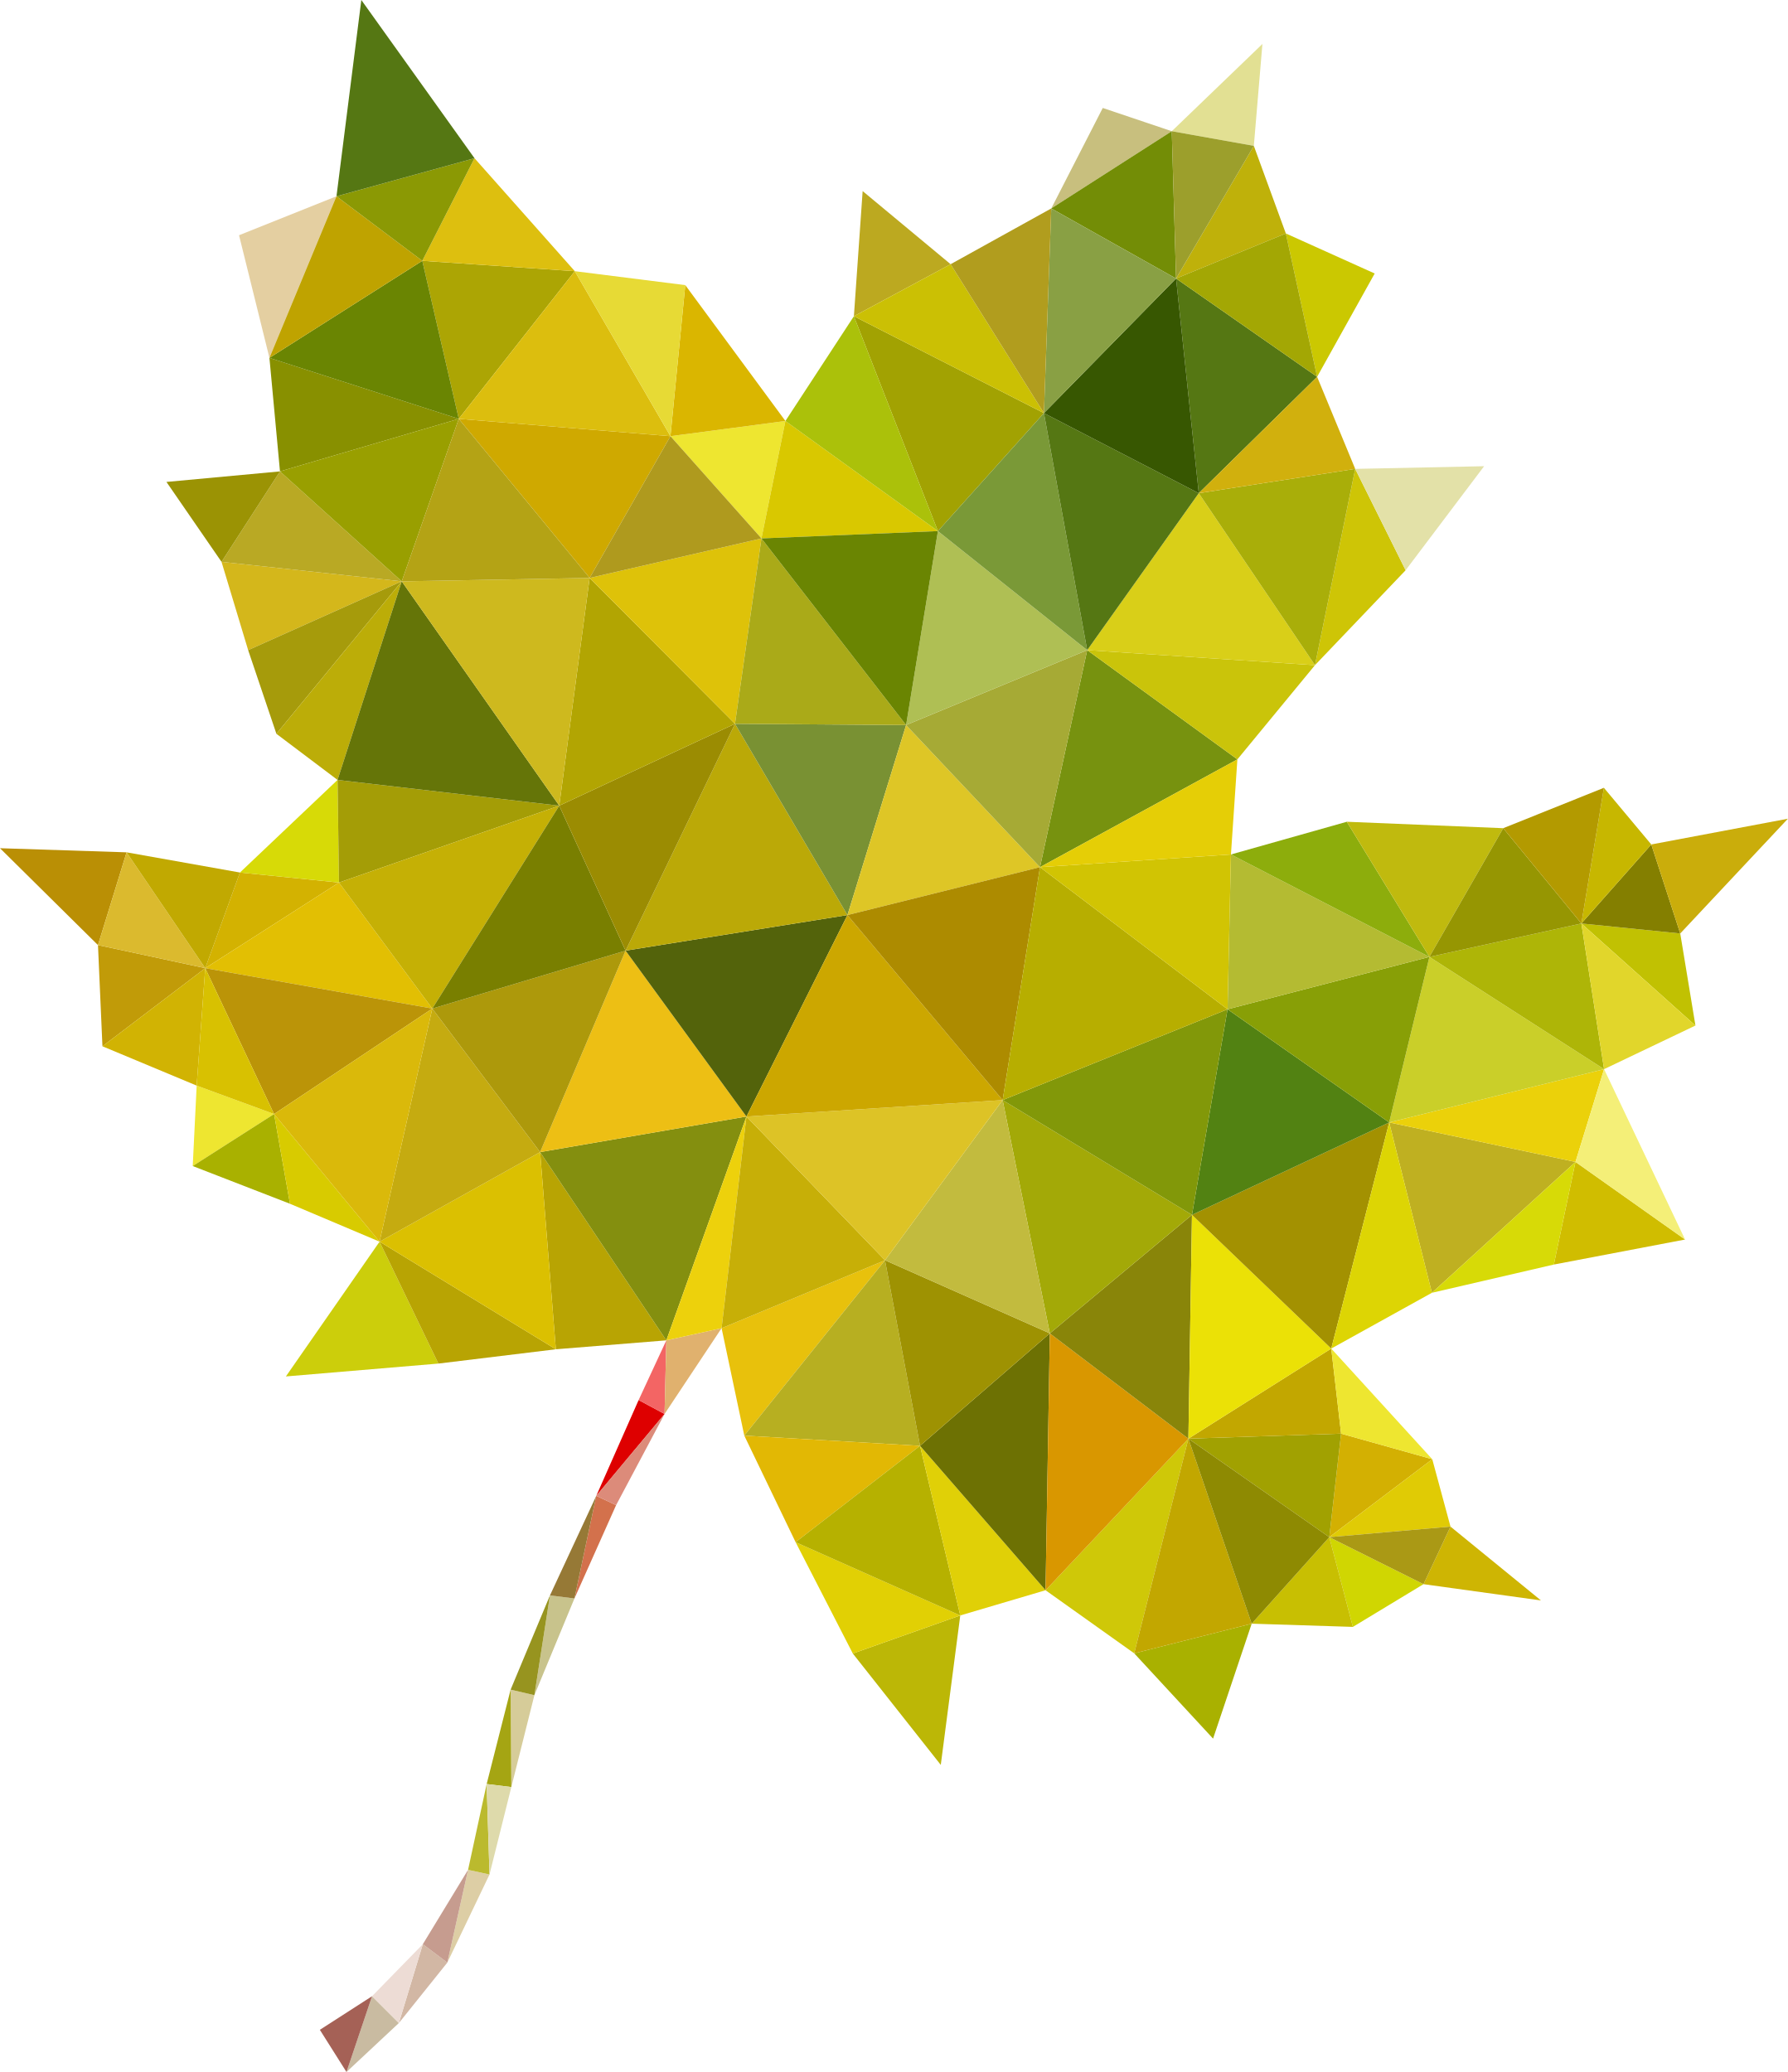
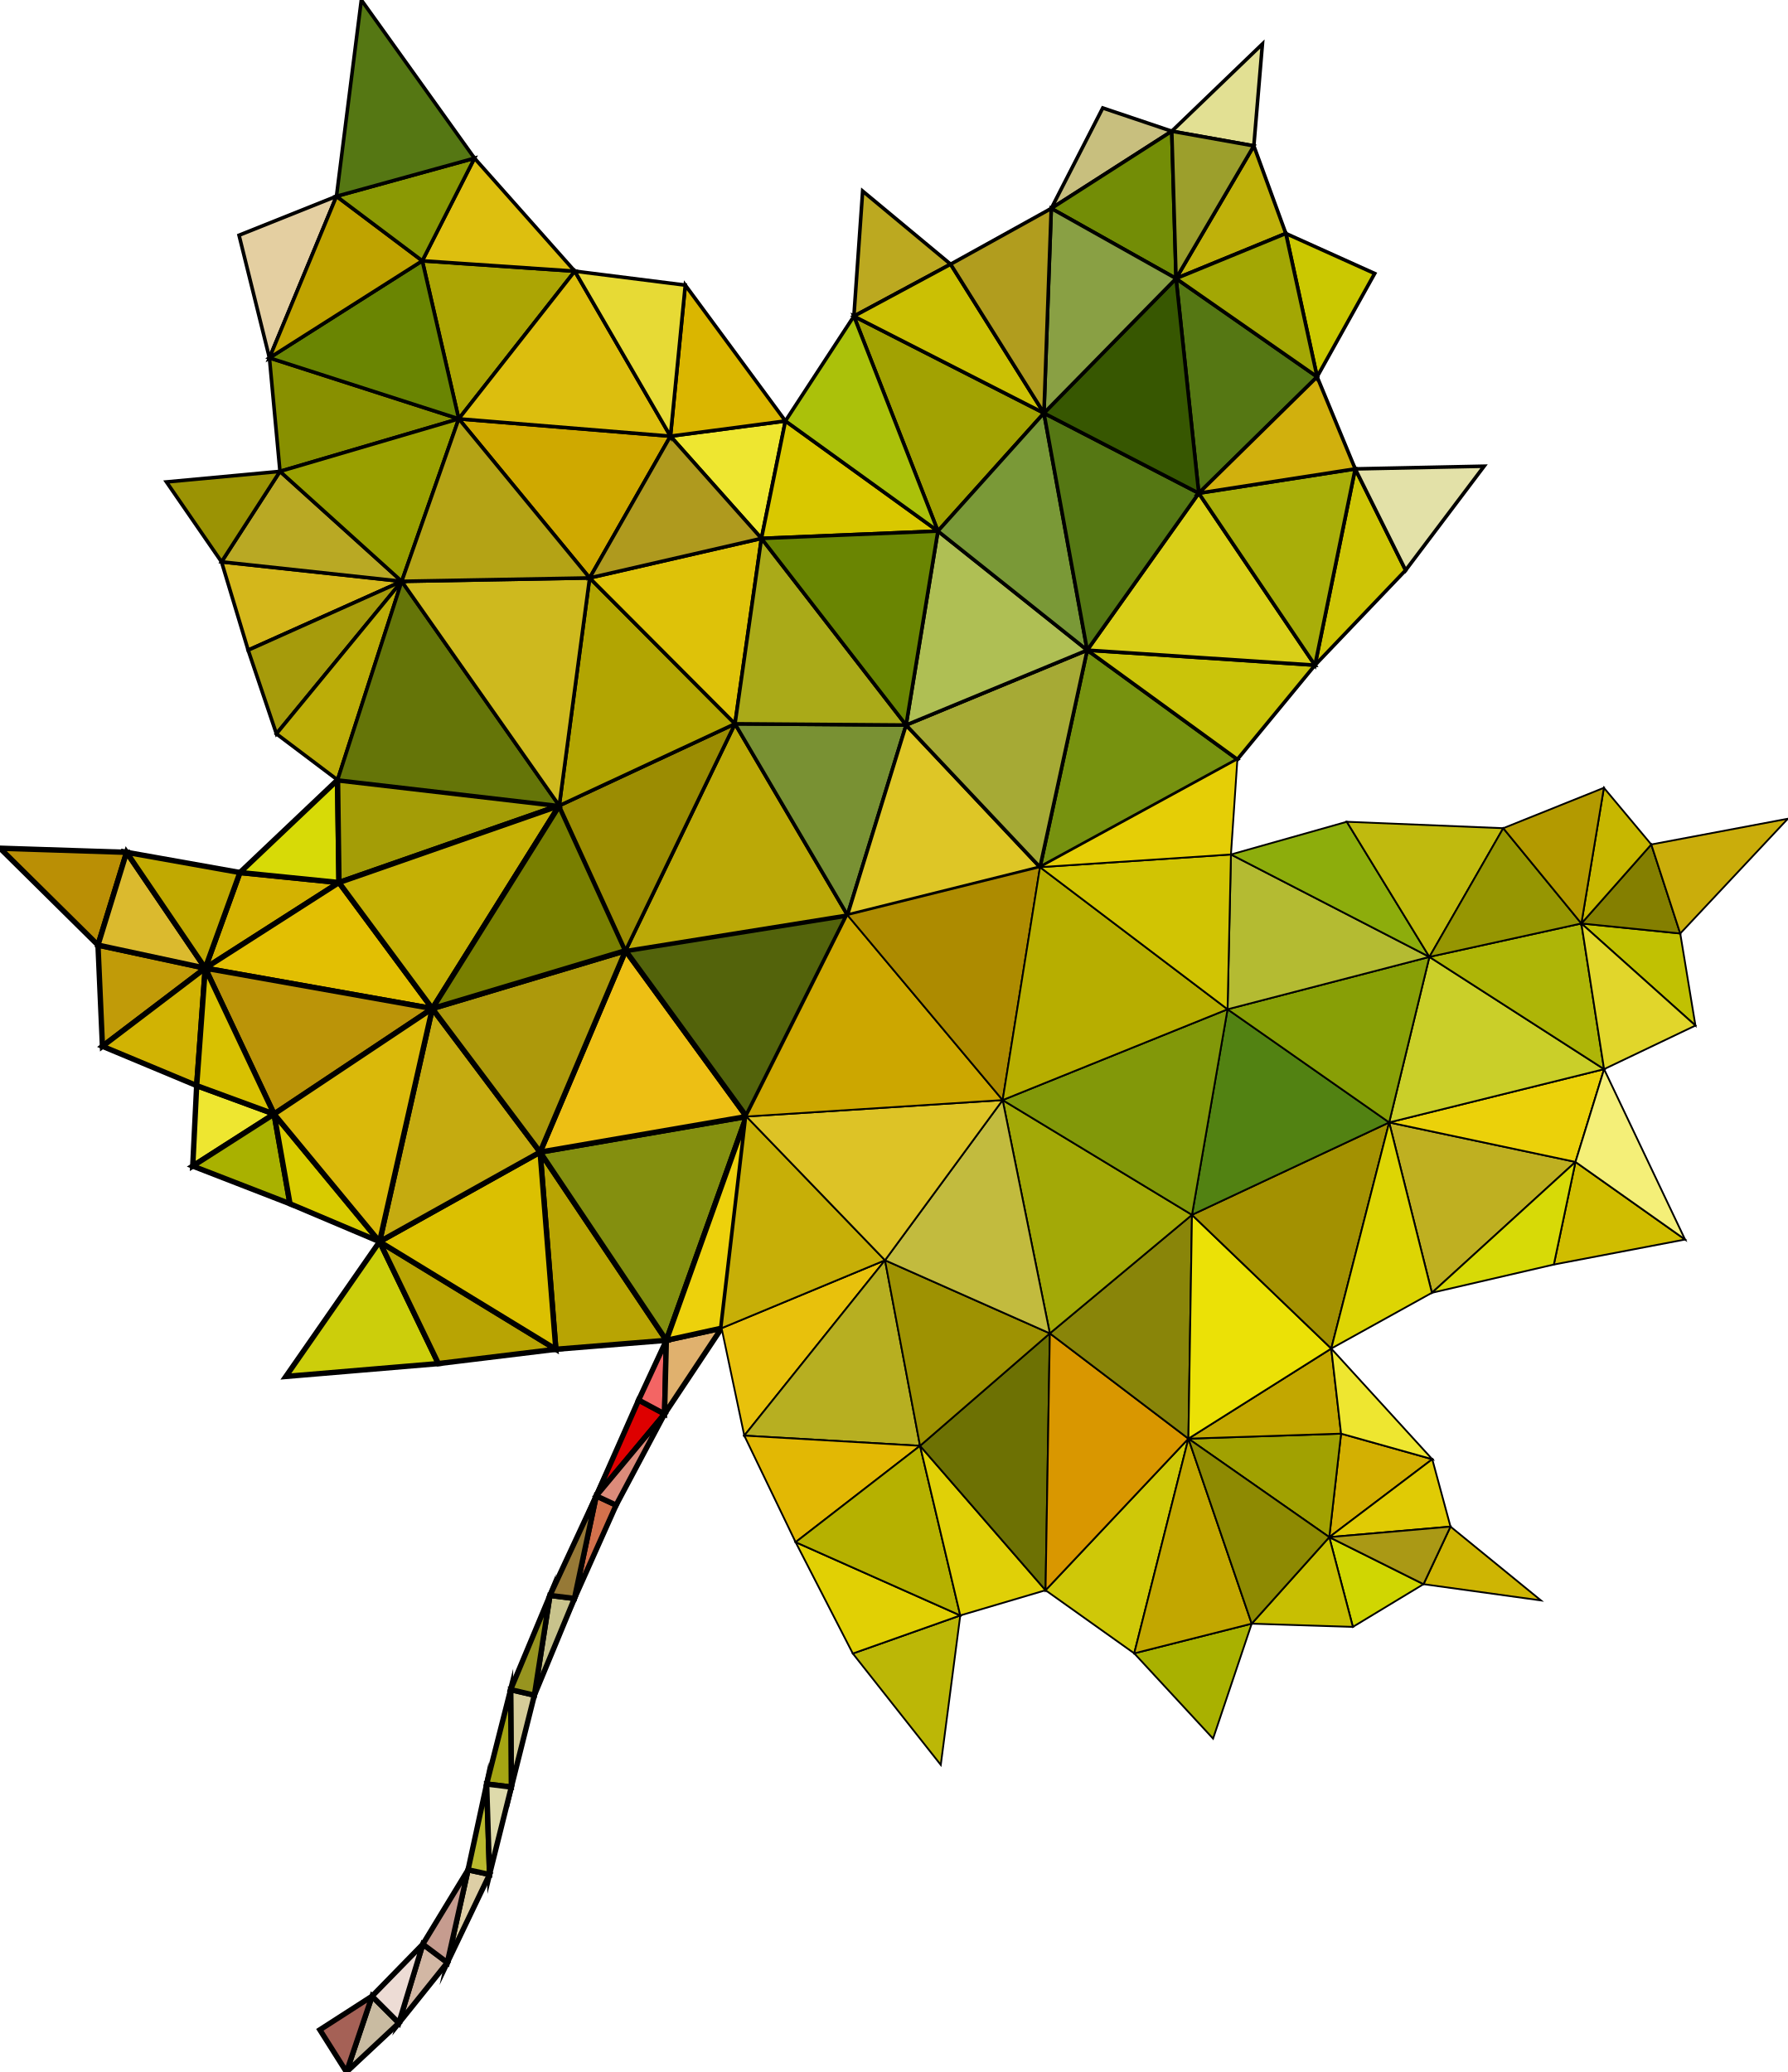
<svg xmlns="http://www.w3.org/2000/svg" version="1.1" baseProfile="tiny" id="图层_1" x="0px" y="0px" viewBox="0 0 1000 1159.1" xml:space="preserve">
  <g>
-     <g>
-       <polygon fill="#D6CC99" points="286,999.7 298.9,948.3 285.6,945.2   " />
-       <polygon fill="#C9BBA1" points="193.8,1159.1 223.1,1131.7 208.1,1116.7   " />
-       <polygon fill="#A56156" points="178.9,1135.5 193.8,1159.1 208.1,1116.7   " />
-       <polygon fill="#D2B7A4" points="223.1,1131.7 250.2,1097.9 236.5,1087.6   " />
-       <polygon fill="#EDDCD5" points="208.1,1116.7 223.1,1131.7 236.5,1087.6   " />
-       <polygon fill="#DDCEA5" points="250.2,1097.9 273.8,1048.6 261.8,1046   " />
-       <polygon fill="#A5A513" points="272.2,998 286,999.7 285.6,945.2   " />
-       <polygon fill="#C69C8F" points="236.5,1087.6 250.2,1097.9 261.8,1046   " />
-       <polygon fill="#BBBA2E" points="261.8,1046 273.8,1048.6 272.2,998   " />
-       <polygon fill="#DEDAAB" points="273.8,1048.6 286,999.7 272.2,998   " />
-       <polygon fill="#C8C38C" points="298.9,948.3 321.3,894.2 307.6,892.5   " />
-       <polygon fill="#97941F" points="285.6,945.2 298.9,948.3 307.6,892.5   " />
-       <polygon fill="#D3714C" points="321.3,894.2 344.6,842 333.5,836.8   " />
-       <polygon fill="#967936" points="307.6,892.5 321.3,894.2 333.5,836.8   " />
-       <polygon fill="#DE0000" points="333.5,836.8 371.7,791 357.2,783.2   " />
-       <polygon fill="#DC8B7A" points="344.6,842 371.7,791 333.5,836.8   " />
-       <polygon fill="#EEE630" points="110,607.3 107.8,652.3 153.3,623.2   " />
-       <polygon fill="#F36564" points="357.2,783.2 371.7,791 372.7,749.8   " />
-       <polygon fill="#CCCE0B" points="159.9,770 245.2,762.8 212.3,694.6   " />
-       <polygon fill="#B8A403" points="245.2,762.8 310.9,754.8 212.3,694.6   " />
-       <polygon fill="#E0B16E" points="371.7,791 403.6,743 372.7,749.8   " />
-       <polygon fill="#C19B08" points="54.8,528.7 57.3,585.3 114.8,541.6   " />
-       <polygon fill="#D3B201" points="189.6,493.7 134.2,488.1 114.8,541.6   " />
-       <polygon fill="#A9B100" points="107.8,652.3 162.2,673.4 153.3,623.2   " />
-       <polygon fill="#E2BF03" points="114.8,541.6 241.8,564.2 189.6,493.7   " />
-       <polygon fill="#D8CB00" points="162.2,673.4 212.3,694.6 153.3,623.2   " />
-       <polygon fill="#BB9408" points="153.3,623.2 241.8,564.2 114.8,541.6   " />
-       <polygon fill="#D1B303" points="57.3,585.3 110,607.3 114.8,541.6   " />
-       <polygon fill="#B8A403" points="310.9,754.8 372.7,749.8 302.1,644.5   " />
-       <polygon fill="#DBC001" points="212.3,694.6 310.9,754.8 302.1,644.5   " />
-       <polygon fill="#C5AB10" points="241.8,564.2 212.3,694.6 302.1,644.5   " />
-       <polygon fill="#848F0F" points="302.1,644.5 372.7,749.8 417.5,624.6   " />
-       <polygon fill="#D8C101" points="114.8,541.6 110,607.3 153.3,623.2   " />
-       <polygon fill="#EDD10C" points="372.7,749.8 403.6,743 417.5,624.6   " />
-       <polygon fill="#DAB90A" points="153.3,623.2 212.3,694.6 241.8,564.2   " />
-       <polygon fill="#BA8F05" points="0,474.5 54.8,528.7 70.8,476.8   " />
-       <polygon fill="#DBBA2E" points="70.8,476.8 54.8,528.7 114.8,541.6   " />
-       <polygon fill="#D7DA07" points="188.8,436.3 134.2,488.1 189.6,493.7   " />
-       <polygon fill="#C1A901" points="134.2,488.1 70.8,476.8 114.8,541.6   " />
-       <polygon fill="#EDBF14" points="302.1,644.5 417.5,624.6 349.9,531.8   " />
-       <polygon fill="#AD990B" points="241.8,564.2 302.1,644.5 349.9,531.8   " />
-       <polygon fill="#53630B" points="349.9,531.8 417.5,624.6 474,511.9   " />
-       <polygon fill="#A49D06" points="312.8,450.7 188.8,436.3 189.6,493.7   " />
-       <polygon fill="#C5B005" points="189.6,493.7 241.8,564.2 312.8,450.7   " />
-       <polygon fill="#797F00" points="312.8,450.7 241.8,564.2 349.9,531.8   " />
-     </g>
-     <g>
-       <polygon fill="#E2E093" points="706.1,24.6 655.4,73.4 701.3,81.6   " />
-       <polygon fill="#BFB10A" points="719.2,130.6 701.3,81.6 657.8,155.8   " />
-       <polygon fill="#C8BF7E" points="616.8,60.4 588,116.6 655.4,73.4   " />
-       <polygon fill="#77920F" points="581.7,485.1 692.1,424.8 608.1,363.7   " />
-       <polygon fill="#D4B71B" points="123.9,314.3 138.8,363.7 224.7,325.2   " />
-       <polygon fill="#ACA504" points="256.6,234.3 321.5,151.7 236.2,145.9   " />
-       <polygon fill="#BBA907" points="349.9,531.8 474,511.9 411.1,404.9   " />
-       <polygon fill="#9B8C02" points="411.1,404.9 312.8,450.7 349.9,531.8   " />
-       <polygon fill="#A69B0B" points="138.8,363.7 154.6,410.5 224.7,325.2   " />
-       <polygon fill="#BCAD08" points="154.6,410.5 188.8,436.3 224.7,325.2   " />
-       <polygon fill="#657508" points="224.7,325.2 188.8,436.3 312.8,450.7   " />
-       <polygon fill="#CAC40A" points="692.1,424.8 735.5,372.1 608.1,363.7   " />
-       <polygon fill="#799133" points="411.1,404.9 474,511.9 506.8,405.6   " />
-       <polygon fill="#738D06" points="655.4,73.4 588,116.6 657.8,155.8   " />
-       <polygon fill="#889000" points="150.7,200.2 156.6,263.7 256.6,234.3   " />
-       <polygon fill="#DEC626" points="474,511.9 581.7,485.1 506.8,405.6   " />
-       <polygon fill="#B2A502" points="329.8,323.3 312.8,450.7 411.1,404.9   " />
-       <polygon fill="#CEB91E" points="224.7,325.2 312.8,450.7 329.8,323.3   " />
-       <polygon fill="#DEC209" points="411.1,404.9 425.9,301.2 329.8,323.3   " />
-       <polygon fill="#B9A924" points="156.6,263.7 123.9,314.3 224.7,325.2   " />
-       <polygon fill="#9B9304" points="93.1,269.6 123.9,314.3 156.6,263.7   " />
-       <polygon fill="#A6AA35" points="581.7,485.1 608.1,363.7 506.8,405.6   " />
-       <polygon fill="#999F00" points="256.6,234.3 156.6,263.7 224.7,325.2   " />
-       <polygon fill="#CFA900" points="375,244 256.6,234.3 329.8,323.3   " />
-       <polygon fill="#BCA920" points="482.5,106.9 477.6,176.9 531.7,147.8   " />
-       <polygon fill="#AAAA18" points="506.8,405.6 425.9,301.2 411.1,404.9   " />
-       <polygon fill="#EEE630" points="425.9,301.2 439.3,235.5 375,244   " />
-       <polygon fill="#D9C800" points="524.6,297.1 439.3,235.5 425.9,301.2   " />
-       <polygon fill="#B4A315" points="256.6,234.3 224.7,325.2 329.8,323.3   " />
-       <polygon fill="#6A8502" points="236.2,145.9 150.7,200.2 256.6,234.3   " />
-       <polygon fill="#9C9F2C" points="701.3,81.6 655.4,73.4 657.8,155.8   " />
-       <polygon fill="#AFBF54" points="608.1,363.7 524.6,297.1 506.8,405.6   " />
-       <polygon fill="#6A8502" points="524.6,297.1 425.9,301.2 506.8,405.6   " />
-       <polygon fill="#AF9A1E" points="425.9,301.2 375,244 329.8,323.3   " />
-       <polygon fill="#557713" points="670.5,275.9 736.7,210.8 657.8,155.8   " />
-       <polygon fill="#DDBF0F" points="321.5,151.7 265.4,88.5 236.2,145.9   " />
-       <polygon fill="#D9CF18" points="608.1,363.7 735.5,372.1 670.5,275.9   " />
-       <polygon fill="#DCBE0E" points="375,244 321.5,151.7 256.6,234.3   " />
-       <polygon fill="#E4CFA1" points="133.7,131.6 150.7,200.2 188.2,109.8   " />
-       <polygon fill="#BFA300" points="188.2,109.8 150.7,200.2 236.2,145.9   " />
-       <polygon fill="#8B9904" points="265.4,88.5 188.2,109.8 236.2,145.9   " />
-       <polygon fill="#A2A202" points="583.9,231.1 477.6,176.9 524.6,297.1   " />
-       <polygon fill="#7A9937" points="583.9,231.1 524.6,297.1 608.1,363.7   " />
-       <polygon fill="#557713" points="670.5,275.9 583.9,231.1 608.1,363.7   " />
-       <polygon fill="#ABC10A" points="477.6,176.9 439.3,235.5 524.6,297.1   " />
-       <polygon fill="#DAB600" points="439.3,235.5 383.3,159.5 375,244   " />
-       <polygon fill="#E7DA35" points="383.3,159.5 321.5,151.7 375,244   " />
-       <polygon fill="#375701" points="657.8,155.8 583.9,231.1 670.5,275.9   " />
-       <polygon fill="#CEC506" points="786.2,319 758,262.3 735.5,372.1   " />
-       <polygon fill="#A9AE09" points="735.5,372.1 758,262.3 670.5,275.9   " />
-       <polygon fill="#E3E1A8" points="830.1,260.8 758,262.3 786.2,319   " />
-       <polygon fill="#D1B00D" points="758,262.3 736.7,210.8 670.5,275.9   " />
-       <polygon fill="#CBC004" points="531.7,147.8 477.6,176.9 583.9,231.1   " />
-       <polygon fill="#CBC801" points="768.9,153 719.2,130.6 736.7,210.8   " />
-       <polygon fill="#A3A704" points="736.7,210.8 719.2,130.6 657.8,155.8   " />
-       <polygon fill="#557713" points="202.1,0 188.2,109.8 265.4,88.5   " />
-       <polygon fill="#89A044" points="657.8,155.8 588,116.6 583.9,231.1   " />
-       <polygon fill="#B19D1E" points="588,116.6 531.7,147.8 583.9,231.1   " />
-     </g>
-     <g>
-       <polygon fill="#A9B100" points="678.5,972.6 700.1,908.3 634.4,924.9   " />
-       <polygon fill="#BCB706" points="526.2,987.3 537.1,903.7 477,925   " />
-       <polygon fill="#E1D004" points="477,925 537.1,903.7 445,862.7   " />
-       <polygon fill="#E8C10C" points="403.6,743 416.3,803.1 495,705   " />
-       <polygon fill="#B7AF21" points="495,705 416.3,803.1 514.6,808.8   " />
-       <polygon fill="#D0D602" points="756.7,910.1 796.2,886.2 743.5,859.9   " />
-       <polygon fill="#E2B804" points="416.3,803.1 445,862.7 514.6,808.8   " />
-       <polygon fill="#B6B100" points="445,862.7 537.1,903.7 514.6,808.8   " />
-       <polygon fill="#E0D007" points="537.1,903.7 584.8,889.6 514.6,808.8   " />
-       <polygon fill="#D3B002" points="743.5,859.9 801.1,816.3 750.1,802   " />
-       <polygon fill="#C8BF02" points="700.1,908.3 756.7,910.1 743.5,859.9   " />
-       <polygon fill="#E0CB05" points="811.3,854 801.1,816.3 743.5,859.9   " />
-       <polygon fill="#CEB503" points="861.9,895.3 811.3,854 796.2,886.2   " />
-       <polygon fill="#AA9915" points="796.2,886.2 811.3,854 743.5,859.9   " />
-       <polygon fill="#CFC808" points="584.8,889.6 634.4,924.9 664.7,804.8   " />
-       <polygon fill="#C2A700" points="634.4,924.9 700.1,908.3 664.7,804.8   " />
-       <polygon fill="#A1A101" points="750.1,802 664.7,804.8 743.5,859.9   " />
-       <polygon fill="#8E8A02" points="664.7,804.8 700.1,908.3 743.5,859.9   " />
-       <polygon fill="#C2A700" points="750.1,802 744.6,754.4 664.7,804.8   " />
-       <polygon fill="#6D7103" points="514.6,808.8 584.8,889.6 587.2,745.9   " />
-       <polygon fill="#D99700" points="587.2,745.9 584.8,889.6 664.7,804.8   " />
-       <polygon fill="#D0BD00" points="869.1,707.4 942.5,693.4 881.2,650   " />
-       <polygon fill="#EEE630" points="801.1,816.3 744.6,754.4 750.1,802   " />
-       <polygon fill="#9E9202" points="514.6,808.8 587.2,745.9 495,705   " />
-       <polygon fill="#BFB021" points="777,627.9 800.9,723.2 881.2,650   " />
-       <polygon fill="#C7AF07" points="417.5,624.6 403.6,743 495,705   " />
-       <polygon fill="#898509" points="664.7,804.8 666.7,679.6 587.2,745.9   " />
-       <polygon fill="#EBE106" points="664.7,804.8 744.6,754.4 666.7,679.6   " />
-       <polygon fill="#D7DA07" points="800.9,723.2 869.1,707.4 881.2,650   " />
-       <polygon fill="#A3A907" points="587.2,745.9 666.7,679.6 560.8,615.4   " />
-       <polygon fill="#C2BB3E" points="495,705 587.2,745.9 560.8,615.4   " />
-       <polygon fill="#DDC326" points="417.5,624.6 495,705 560.8,615.4   " />
-       <polygon fill="#EBD10A" points="881.2,650 897.2,598.1 777,627.9   " />
-       <polygon fill="#A39101" points="666.7,679.6 744.6,754.4 777,627.9   " />
-       <polygon fill="#DDD504" points="744.6,754.4 800.9,723.2 777,627.9   " />
-       <polygon fill="#528212" points="666.7,679.6 777,627.9 686.6,564.6   " />
-       <polygon fill="#829809" points="560.8,615.4 666.7,679.6 686.6,564.6   " />
-       <polygon fill="#CCA700" points="474,511.9 417.5,624.6 560.8,615.4   " />
-       <polygon fill="#F4EF78" points="942.5,693.4 897.2,598.1 881.2,650   " />
-       <polygon fill="#C1C102" points="948.3,573.7 939.8,522.2 884.5,516.6   " />
-       <polygon fill="#CACF29" points="777,627.9 897.2,598.1 799.5,535.3   " />
-       <polygon fill="#AD8B00" points="560.8,615.4 581.7,485.1 474,511.9   " />
-       <polygon fill="#B7AE00" points="686.6,564.6 581.7,485.1 560.8,615.4   " />
-       <polygon fill="#889F06" points="777,627.9 799.5,535.3 686.6,564.6   " />
-       <polygon fill="#B4BB32" points="799.5,535.3 688.5,478 686.6,564.6   " />
-       <polygon fill="#D1C403" points="686.6,564.6 688.5,478 581.7,485.1   " />
-       <polygon fill="#AEB507" points="799.5,535.3 897.2,598.1 884.5,516.6   " />
-       <polygon fill="#E1D62B" points="884.5,516.6 897.2,598.1 948.3,573.7   " />
-       <polygon fill="#847F00" points="939.8,522.2 923.6,472.4 884.5,516.6   " />
-       <polygon fill="#8DAD0C" points="753.3,459.7 688.5,478 799.5,535.3   " />
-       <polygon fill="#E5CE06" points="688.5,478 692.1,424.8 581.7,485.1   " />
-       <polygon fill="#C0BA0E" points="840.8,463.3 753.3,459.7 799.5,535.3   " />
-       <polygon fill="#C7B700" points="923.6,472.4 897.1,440.7 884.5,516.6   " />
-       <polygon fill="#969602" points="884.5,516.6 840.8,463.3 799.5,535.3   " />
-       <polygon fill="#B39A00" points="897.1,440.7 840.8,463.3 884.5,516.6   " />
-       <polygon fill="#CAAD0B" points="1000,458 923.6,472.4 939.8,522.2   " />
-     </g>
+     <polygon fill="#D6CC99" stroke="#000000" stroke-width="3" stroke-miterlimit="10" points="286,999.7 298.9,948.3 285.6,945.2  " />
+     <polygon fill="#C9BBA1" stroke="#000000" stroke-width="3" stroke-miterlimit="10" points="193.8,1159.1 223.1,1131.7    208.1,1116.7  " />
+     <polygon fill="#A56156" stroke="#000000" stroke-width="3" stroke-miterlimit="10" points="178.9,1135.5 193.8,1159.1    208.1,1116.7  " />
+     <polygon fill="#D2B7A4" stroke="#000000" stroke-width="3" stroke-miterlimit="10" points="223.1,1131.7 250.2,1097.9    236.5,1087.6  " />
+     <polygon fill="#EDDCD5" stroke="#000000" stroke-width="3" stroke-miterlimit="10" points="208.1,1116.7 223.1,1131.7    236.5,1087.6  " />
+     <polygon fill="#DDCEA5" stroke="#000000" stroke-width="3" stroke-miterlimit="10" points="250.2,1097.9 273.8,1048.6 261.8,1046     " />
+     <polygon fill="#A5A513" stroke="#000000" stroke-width="3" stroke-miterlimit="10" points="272.2,998 286,999.7 285.6,945.2  " />
+     <polygon fill="#C69C8F" stroke="#000000" stroke-width="3" stroke-miterlimit="10" points="236.5,1087.6 250.2,1097.9 261.8,1046     " />
+     <polygon fill="#BBBA2E" stroke="#000000" stroke-width="3" stroke-miterlimit="10" points="261.8,1046 273.8,1048.6 272.2,998  " />
+     <polygon fill="#DEDAAB" stroke="#000000" stroke-width="3" stroke-miterlimit="10" points="273.8,1048.6 286,999.7 272.2,998  " />
+     <polygon fill="#C8C38C" stroke="#000000" stroke-width="3" stroke-miterlimit="10" points="298.9,948.3 321.3,894.2 307.6,892.5     " />
+     <polygon fill="#97941F" stroke="#000000" stroke-width="3" stroke-miterlimit="10" points="285.6,945.2 298.9,948.3 307.6,892.5     " />
+     <polygon fill="#D3714C" stroke="#000000" stroke-width="3" stroke-miterlimit="10" points="321.3,894.2 344.6,842 333.5,836.8  " />
+     <polygon fill="#967936" stroke="#000000" stroke-width="3" stroke-miterlimit="10" points="307.6,892.5 321.3,894.2 333.5,836.8     " />
+     <polygon fill="#DE0000" stroke="#000000" stroke-width="3" stroke-miterlimit="10" points="333.5,836.8 371.7,791 357.2,783.2  " />
+     <polygon fill="#DC8B7A" stroke="#000000" stroke-width="3" stroke-miterlimit="10" points="344.6,842 371.7,791 333.5,836.8  " />
+     <polygon fill="#EEE630" stroke="#000000" stroke-width="3" stroke-miterlimit="10" points="110,607.3 107.8,652.3 153.3,623.2  " />
+     <polygon fill="#F36564" stroke="#000000" stroke-width="3" stroke-miterlimit="10" points="357.2,783.2 371.7,791 372.7,749.8  " />
+     <polygon fill="#CCCE0B" stroke="#000000" stroke-width="3" stroke-miterlimit="10" points="159.9,770 245.2,762.8 212.3,694.6  " />
+     <polygon fill="#B8A403" stroke="#000000" stroke-width="3" stroke-miterlimit="10" points="245.2,762.8 310.9,754.8 212.3,694.6     " />
+     <polygon fill="#E0B16E" stroke="#000000" stroke-width="3" stroke-miterlimit="10" points="371.7,791 403.6,743 372.7,749.8  " />
+     <polygon fill="#C19B08" stroke="#000000" stroke-width="3" stroke-miterlimit="10" points="54.8,528.7 57.3,585.3 114.8,541.6  " />
+     <polygon fill="#D3B201" stroke="#000000" stroke-width="3" stroke-miterlimit="10" points="189.6,493.7 134.2,488.1 114.8,541.6     " />
+     <polygon fill="#A9B100" stroke="#000000" stroke-width="3" stroke-miterlimit="10" points="107.8,652.3 162.2,673.4 153.3,623.2     " />
+     <polygon fill="#E2BF03" stroke="#000000" stroke-width="3" stroke-miterlimit="10" points="114.8,541.6 241.8,564.2 189.6,493.7     " />
+     <polygon fill="#D8CB00" stroke="#000000" stroke-width="3" stroke-miterlimit="10" points="162.2,673.4 212.3,694.6 153.3,623.2     " />
+     <polygon fill="#BB9408" stroke="#000000" stroke-width="3" stroke-miterlimit="10" points="153.3,623.2 241.8,564.2 114.8,541.6     " />
+     <polygon fill="#D1B303" stroke="#000000" stroke-width="3" stroke-miterlimit="10" points="57.3,585.3 110,607.3 114.8,541.6  " />
+     <polygon fill="#B8A403" stroke="#000000" stroke-width="3" stroke-miterlimit="10" points="310.9,754.8 372.7,749.8 302.1,644.5     " />
+     <polygon fill="#DBC001" stroke="#000000" stroke-width="3" stroke-miterlimit="10" points="212.3,694.6 310.9,754.8 302.1,644.5     " />
+     <polygon fill="#C5AB10" stroke="#000000" stroke-width="3" stroke-miterlimit="10" points="241.8,564.2 212.3,694.6 302.1,644.5     " />
+     <polygon fill="#848F0F" stroke="#000000" stroke-width="3" stroke-miterlimit="10" points="302.1,644.5 372.7,749.8 417.5,624.6     " />
+     <polygon fill="#D8C101" stroke="#000000" stroke-width="3" stroke-miterlimit="10" points="114.8,541.6 110,607.3 153.3,623.2  " />
+     <polygon fill="#EDD10C" stroke="#000000" stroke-width="3" stroke-miterlimit="10" points="372.7,749.8 403.6,743 417.5,624.6  " />
+     <polygon fill="#DAB90A" stroke="#000000" stroke-width="3" stroke-miterlimit="10" points="153.3,623.2 212.3,694.6 241.8,564.2     " />
+     <polygon fill="#BA8F05" stroke="#000000" stroke-width="3" stroke-miterlimit="10" points="0,474.5 54.8,528.7 70.8,476.8  " />
+     <polygon fill="#DBBA2E" stroke="#000000" stroke-width="3" stroke-miterlimit="10" points="70.8,476.8 54.8,528.7 114.8,541.6  " />
+     <polygon fill="#D7DA07" stroke="#000000" stroke-width="3" stroke-miterlimit="10" points="188.8,436.3 134.2,488.1 189.6,493.7     " />
+     <polygon fill="#C1A901" stroke="#000000" stroke-width="3" stroke-miterlimit="10" points="134.2,488.1 70.8,476.8 114.8,541.6     " />
+     <polygon fill="#EDBF14" stroke="#000000" stroke-width="3" stroke-miterlimit="10" points="302.1,644.5 417.5,624.6 349.9,531.8     " />
+     <polygon fill="#AD990B" stroke="#000000" stroke-width="3" stroke-miterlimit="10" points="241.8,564.2 302.1,644.5 349.9,531.8     " />
+     <polygon fill="#53630B" stroke="#000000" stroke-width="3" stroke-miterlimit="10" points="349.9,531.8 417.5,624.6 474,511.9  " />
+     <polygon fill="#A49D06" stroke="#000000" stroke-width="3" stroke-miterlimit="10" points="312.8,450.7 188.8,436.3 189.6,493.7     " />
+     <polygon fill="#C5B005" stroke="#000000" stroke-width="3" stroke-miterlimit="10" points="189.6,493.7 241.8,564.2 312.8,450.7     " />
+     <polygon fill="#797F00" stroke="#000000" stroke-width="3" stroke-miterlimit="10" points="312.8,450.7 241.8,564.2 349.9,531.8     " />
+   </g>
+   <g>
+     <polygon fill="#E2E093" stroke="#000000" stroke-width="2" stroke-miterlimit="10" points="706.1,24.6 655.4,73.4 701.3,81.6  " />
+     <polygon fill="#BFB10A" stroke="#000000" stroke-width="2" stroke-miterlimit="10" points="719.2,130.6 701.3,81.6 657.8,155.8     " />
+     <polygon fill="#C8BF7E" stroke="#000000" stroke-width="2" stroke-miterlimit="10" points="616.8,60.4 588,116.6 655.4,73.4  " />
+     <polygon fill="#77920F" stroke="#000000" stroke-width="2" stroke-miterlimit="10" points="581.7,485.1 692.1,424.8 608.1,363.7     " />
+     <polygon fill="#D4B71B" stroke="#000000" stroke-width="2" stroke-miterlimit="10" points="123.9,314.3 138.8,363.7 224.7,325.2     " />
+     <polygon fill="#ACA504" stroke="#000000" stroke-width="2" stroke-miterlimit="10" points="256.6,234.3 321.5,151.7 236.2,145.9     " />
+     <polygon fill="#BBA907" stroke="#000000" stroke-width="2" stroke-miterlimit="10" points="349.9,531.8 474,511.9 411.1,404.9  " />
+     <polygon fill="#9B8C02" stroke="#000000" stroke-width="2" stroke-miterlimit="10" points="411.1,404.9 312.8,450.7 349.9,531.8     " />
+     <polygon fill="#A69B0B" stroke="#000000" stroke-width="2" stroke-miterlimit="10" points="138.8,363.7 154.6,410.5 224.7,325.2     " />
+     <polygon fill="#BCAD08" stroke="#000000" stroke-width="2" stroke-miterlimit="10" points="154.6,410.5 188.8,436.3 224.7,325.2     " />
+     <polygon fill="#657508" stroke="#000000" stroke-width="2" stroke-miterlimit="10" points="224.7,325.2 188.8,436.3 312.8,450.7     " />
+     <polygon fill="#CAC40A" stroke="#000000" stroke-width="2" stroke-miterlimit="10" points="692.1,424.8 735.5,372.1 608.1,363.7     " />
+     <polygon fill="#799133" stroke="#000000" stroke-width="2" stroke-miterlimit="10" points="411.1,404.9 474,511.9 506.8,405.6  " />
+     <polygon fill="#738D06" stroke="#000000" stroke-width="2" stroke-miterlimit="10" points="655.4,73.4 588,116.6 657.8,155.8  " />
+     <polygon fill="#889000" stroke="#000000" stroke-width="2" stroke-miterlimit="10" points="150.7,200.2 156.6,263.7 256.6,234.3     " />
+     <polygon fill="#DEC626" stroke="#000000" stroke-width="2" stroke-miterlimit="10" points="474,511.9 581.7,485.1 506.8,405.6  " />
+     <polygon fill="#B2A502" stroke="#000000" stroke-width="2" stroke-miterlimit="10" points="329.8,323.3 312.8,450.7 411.1,404.9     " />
+     <polygon fill="#CEB91E" stroke="#000000" stroke-width="2" stroke-miterlimit="10" points="224.7,325.2 312.8,450.7 329.8,323.3     " />
+     <polygon fill="#DEC209" stroke="#000000" stroke-width="2" stroke-miterlimit="10" points="411.1,404.9 425.9,301.2 329.8,323.3     " />
+     <polygon fill="#B9A924" stroke="#000000" stroke-width="2" stroke-miterlimit="10" points="156.6,263.7 123.9,314.3 224.7,325.2     " />
+     <polygon fill="#9B9304" stroke="#000000" stroke-width="2" stroke-miterlimit="10" points="93.1,269.6 123.9,314.3 156.6,263.7     " />
+     <polygon fill="#A6AA35" stroke="#000000" stroke-width="2" stroke-miterlimit="10" points="581.7,485.1 608.1,363.7 506.8,405.6     " />
+     <polygon fill="#999F00" stroke="#000000" stroke-width="2" stroke-miterlimit="10" points="256.6,234.3 156.6,263.7 224.7,325.2     " />
+     <polygon fill="#CFA900" stroke="#000000" stroke-width="2" stroke-miterlimit="10" points="375,244 256.6,234.3 329.8,323.3  " />
+     <polygon fill="#BCA920" stroke="#000000" stroke-width="2" stroke-miterlimit="10" points="482.5,106.9 477.6,176.9 531.7,147.8     " />
+     <polygon fill="#AAAA18" stroke="#000000" stroke-width="2" stroke-miterlimit="10" points="506.8,405.6 425.9,301.2 411.1,404.9     " />
+     <polygon fill="#EEE630" stroke="#000000" stroke-width="2" stroke-miterlimit="10" points="425.9,301.2 439.3,235.5 375,244  " />
+     <polygon fill="#D9C800" stroke="#000000" stroke-width="2" stroke-miterlimit="10" points="524.6,297.1 439.3,235.5 425.9,301.2     " />
+     <polygon fill="#B4A315" stroke="#000000" stroke-width="2" stroke-miterlimit="10" points="256.6,234.3 224.7,325.2 329.8,323.3     " />
+     <polygon fill="#6A8502" stroke="#000000" stroke-width="2" stroke-miterlimit="10" points="236.2,145.9 150.7,200.2 256.6,234.3     " />
+     <polygon fill="#9C9F2C" stroke="#000000" stroke-width="2" stroke-miterlimit="10" points="701.3,81.6 655.4,73.4 657.8,155.8  " />
+     <polygon fill="#AFBF54" stroke="#000000" stroke-width="2" stroke-miterlimit="10" points="608.1,363.7 524.6,297.1 506.8,405.6     " />
+     <polygon fill="#6A8502" stroke="#000000" stroke-width="2" stroke-miterlimit="10" points="524.6,297.1 425.9,301.2 506.8,405.6     " />
+     <polygon fill="#AF9A1E" stroke="#000000" stroke-width="2" stroke-miterlimit="10" points="425.9,301.2 375,244 329.8,323.3  " />
+     <polygon fill="#557713" stroke="#000000" stroke-width="2" stroke-miterlimit="10" points="670.5,275.9 736.7,210.8 657.8,155.8     " />
+     <polygon fill="#DDBF0F" stroke="#000000" stroke-width="2" stroke-miterlimit="10" points="321.5,151.7 265.4,88.5 236.2,145.9     " />
+     <polygon fill="#D9CF18" stroke="#000000" stroke-width="2" stroke-miterlimit="10" points="608.1,363.7 735.5,372.1 670.5,275.9     " />
+     <polygon fill="#DCBE0E" stroke="#000000" stroke-width="2" stroke-miterlimit="10" points="375,244 321.5,151.7 256.6,234.3  " />
+     <polygon fill="#E4CFA1" stroke="#000000" stroke-width="2" stroke-miterlimit="10" points="133.7,131.6 150.7,200.2 188.2,109.8     " />
+     <polygon fill="#BFA300" stroke="#000000" stroke-width="2" stroke-miterlimit="10" points="188.2,109.8 150.7,200.2 236.2,145.9     " />
+     <polygon fill="#8B9904" stroke="#000000" stroke-width="2" stroke-miterlimit="10" points="265.4,88.5 188.2,109.8 236.2,145.9     " />
+     <polygon fill="#A2A202" stroke="#000000" stroke-width="2" stroke-miterlimit="10" points="583.9,231.1 477.6,176.9 524.6,297.1     " />
+     <polygon fill="#7A9937" stroke="#000000" stroke-width="2" stroke-miterlimit="10" points="583.9,231.1 524.6,297.1 608.1,363.7     " />
+     <polygon fill="#557713" stroke="#000000" stroke-width="2" stroke-miterlimit="10" points="670.5,275.9 583.9,231.1 608.1,363.7     " />
+     <polygon fill="#ABC10A" stroke="#000000" stroke-width="2" stroke-miterlimit="10" points="477.6,176.9 439.3,235.5 524.6,297.1     " />
+     <polygon fill="#DAB600" stroke="#000000" stroke-width="2" stroke-miterlimit="10" points="439.3,235.5 383.3,159.5 375,244  " />
+     <polygon fill="#E7DA35" stroke="#000000" stroke-width="2" stroke-miterlimit="10" points="383.3,159.5 321.5,151.7 375,244  " />
+     <polygon fill="#375701" stroke="#000000" stroke-width="2" stroke-miterlimit="10" points="657.8,155.8 583.9,231.1 670.5,275.9     " />
+     <polygon fill="#CEC506" stroke="#000000" stroke-width="2" stroke-miterlimit="10" points="786.2,319 758,262.3 735.5,372.1  " />
+     <polygon fill="#A9AE09" stroke="#000000" stroke-width="2" stroke-miterlimit="10" points="735.5,372.1 758,262.3 670.5,275.9  " />
+     <polygon fill="#E3E1A8" stroke="#000000" stroke-width="2" stroke-miterlimit="10" points="830.1,260.8 758,262.3 786.2,319  " />
+     <polygon fill="#D1B00D" stroke="#000000" stroke-width="2" stroke-miterlimit="10" points="758,262.3 736.7,210.8 670.5,275.9  " />
+     <polygon fill="#CBC004" stroke="#000000" stroke-width="2" stroke-miterlimit="10" points="531.7,147.8 477.6,176.9 583.9,231.1     " />
+     <polygon fill="#CBC801" stroke="#000000" stroke-width="2" stroke-miterlimit="10" points="768.9,153 719.2,130.6 736.7,210.8  " />
+     <polygon fill="#A3A704" stroke="#000000" stroke-width="2" stroke-miterlimit="10" points="736.7,210.8 719.2,130.6 657.8,155.8     " />
+     <polygon fill="#557713" stroke="#000000" stroke-width="2" stroke-miterlimit="10" points="202.1,0 188.2,109.8 265.4,88.5  " />
+     <polygon fill="#89A044" stroke="#000000" stroke-width="2" stroke-miterlimit="10" points="657.8,155.8 588,116.6 583.9,231.1  " />
+     <polygon fill="#B19D1E" stroke="#000000" stroke-width="2" stroke-miterlimit="10" points="588,116.6 531.7,147.8 583.9,231.1  " />
+   </g>
+   <g>
+     <polygon fill="#A9B100" stroke="#000000" stroke-miterlimit="10" points="678.5,972.6 700.1,908.3 634.4,924.9  " />
+     <polygon fill="#BCB706" stroke="#000000" stroke-miterlimit="10" points="526.2,987.3 537.1,903.7 477,925  " />
+     <polygon fill="#E1D004" stroke="#000000" stroke-miterlimit="10" points="477,925 537.1,903.7 445,862.7  " />
+     <polygon fill="#E8C10C" stroke="#000000" stroke-miterlimit="10" points="403.6,743 416.3,803.1 495,705  " />
+     <polygon fill="#B7AF21" stroke="#000000" stroke-miterlimit="10" points="495,705 416.3,803.1 514.6,808.8  " />
+     <polygon fill="#D0D602" stroke="#000000" stroke-miterlimit="10" points="756.7,910.1 796.2,886.2 743.5,859.9  " />
+     <polygon fill="#E2B804" stroke="#000000" stroke-miterlimit="10" points="416.3,803.1 445,862.7 514.6,808.8  " />
+     <polygon fill="#B6B100" stroke="#000000" stroke-miterlimit="10" points="445,862.7 537.1,903.7 514.6,808.8  " />
+     <polygon fill="#E0D007" stroke="#000000" stroke-miterlimit="10" points="537.1,903.7 584.8,889.6 514.6,808.8  " />
+     <polygon fill="#D3B002" stroke="#000000" stroke-miterlimit="10" points="743.5,859.9 801.1,816.3 750.1,802  " />
+     <polygon fill="#C8BF02" stroke="#000000" stroke-miterlimit="10" points="700.1,908.3 756.7,910.1 743.5,859.9  " />
+     <polygon fill="#E0CB05" stroke="#000000" stroke-miterlimit="10" points="811.3,854 801.1,816.3 743.5,859.9  " />
+     <polygon fill="#CEB503" stroke="#000000" stroke-miterlimit="10" points="861.9,895.3 811.3,854 796.2,886.2  " />
+     <polygon fill="#AA9915" stroke="#000000" stroke-miterlimit="10" points="796.2,886.2 811.3,854 743.5,859.9  " />
+     <polygon fill="#CFC808" stroke="#000000" stroke-miterlimit="10" points="584.8,889.6 634.4,924.9 664.7,804.8  " />
+     <polygon fill="#C2A700" stroke="#000000" stroke-miterlimit="10" points="634.4,924.9 700.1,908.3 664.7,804.8  " />
+     <polygon fill="#A1A101" stroke="#000000" stroke-miterlimit="10" points="750.1,802 664.7,804.8 743.5,859.9  " />
+     <polygon fill="#8E8A02" stroke="#000000" stroke-miterlimit="10" points="664.7,804.8 700.1,908.3 743.5,859.9  " />
+     <polygon fill="#C2A700" stroke="#000000" stroke-miterlimit="10" points="750.1,802 744.6,754.4 664.7,804.8  " />
+     <polygon fill="#6D7103" stroke="#000000" stroke-miterlimit="10" points="514.6,808.8 584.8,889.6 587.2,745.9  " />
+     <polygon fill="#D99700" stroke="#000000" stroke-miterlimit="10" points="587.2,745.9 584.8,889.6 664.7,804.8  " />
+     <polygon fill="#D0BD00" stroke="#000000" stroke-miterlimit="10" points="869.1,707.4 942.5,693.4 881.2,650  " />
+     <polygon fill="#EEE630" stroke="#000000" stroke-miterlimit="10" points="801.1,816.3 744.6,754.4 750.1,802  " />
+     <polygon fill="#9E9202" stroke="#000000" stroke-miterlimit="10" points="514.6,808.8 587.2,745.9 495,705  " />
+     <polygon fill="#BFB021" stroke="#000000" stroke-miterlimit="10" points="777,627.9 800.9,723.2 881.2,650  " />
+     <polygon fill="#C7AF07" stroke="#000000" stroke-miterlimit="10" points="417.5,624.6 403.6,743 495,705  " />
+     <polygon fill="#898509" stroke="#000000" stroke-miterlimit="10" points="664.7,804.8 666.7,679.6 587.2,745.9  " />
+     <polygon fill="#EBE106" stroke="#000000" stroke-miterlimit="10" points="664.7,804.8 744.6,754.4 666.7,679.6  " />
+     <polygon fill="#D7DA07" stroke="#000000" stroke-miterlimit="10" points="800.9,723.2 869.1,707.4 881.2,650  " />
+     <polygon fill="#A3A907" stroke="#000000" stroke-miterlimit="10" points="587.2,745.9 666.7,679.6 560.8,615.4  " />
+     <polygon fill="#C2BB3E" stroke="#000000" stroke-miterlimit="10" points="495,705 587.2,745.9 560.8,615.4  " />
+     <polygon fill="#DDC326" stroke="#000000" stroke-miterlimit="10" points="417.5,624.6 495,705 560.8,615.4  " />
+     <polygon fill="#EBD10A" stroke="#000000" stroke-miterlimit="10" points="881.2,650 897.2,598.1 777,627.9  " />
+     <polygon fill="#A39101" stroke="#000000" stroke-miterlimit="10" points="666.7,679.6 744.6,754.4 777,627.9  " />
+     <polygon fill="#DDD504" stroke="#000000" stroke-miterlimit="10" points="744.6,754.4 800.9,723.2 777,627.9  " />
+     <polygon fill="#528212" stroke="#000000" stroke-miterlimit="10" points="666.7,679.6 777,627.9 686.6,564.6  " />
+     <polygon fill="#829809" stroke="#000000" stroke-miterlimit="10" points="560.8,615.4 666.7,679.6 686.6,564.6  " />
+     <polygon fill="#CCA700" stroke="#000000" stroke-miterlimit="10" points="474,511.9 417.5,624.6 560.8,615.4  " />
+     <polygon fill="#F4EF78" stroke="#000000" stroke-miterlimit="10" points="942.5,693.4 897.2,598.1 881.2,650  " />
+     <polygon fill="#C1C102" stroke="#000000" stroke-miterlimit="10" points="948.3,573.7 939.8,522.2 884.5,516.6  " />
+     <polygon fill="#CACF29" stroke="#000000" stroke-miterlimit="10" points="777,627.9 897.2,598.1 799.5,535.3  " />
+     <polygon fill="#AD8B00" stroke="#000000" stroke-miterlimit="10" points="560.8,615.4 581.7,485.1 474,511.9  " />
+     <polygon fill="#B7AE00" stroke="#000000" stroke-miterlimit="10" points="686.6,564.6 581.7,485.1 560.8,615.4  " />
+     <polygon fill="#889F06" stroke="#000000" stroke-miterlimit="10" points="777,627.9 799.5,535.3 686.6,564.6  " />
+     <polygon fill="#B4BB32" stroke="#000000" stroke-miterlimit="10" points="799.5,535.3 688.5,478 686.6,564.6  " />
+     <polygon fill="#D1C403" stroke="#000000" stroke-miterlimit="10" points="686.6,564.6 688.5,478 581.7,485.1  " />
+     <polygon fill="#AEB507" stroke="#000000" stroke-miterlimit="10" points="799.5,535.3 897.2,598.1 884.5,516.6  " />
+     <polygon fill="#E1D62B" stroke="#000000" stroke-miterlimit="10" points="884.5,516.6 897.2,598.1 948.3,573.7  " />
+     <polygon fill="#847F00" stroke="#000000" stroke-miterlimit="10" points="939.8,522.2 923.6,472.4 884.5,516.6  " />
+     <polygon fill="#8DAD0C" stroke="#000000" stroke-miterlimit="10" points="753.3,459.7 688.5,478 799.5,535.3  " />
+     <polygon fill="#E5CE06" stroke="#000000" stroke-miterlimit="10" points="688.5,478 692.1,424.8 581.7,485.1  " />
+     <polygon fill="#C0BA0E" stroke="#000000" stroke-miterlimit="10" points="840.8,463.3 753.3,459.7 799.5,535.3  " />
+     <polygon fill="#C7B700" stroke="#000000" stroke-miterlimit="10" points="923.6,472.4 897.1,440.7 884.5,516.6  " />
+     <polygon fill="#969602" stroke="#000000" stroke-miterlimit="10" points="884.5,516.6 840.8,463.3 799.5,535.3  " />
+     <polygon fill="#B39A00" stroke="#000000" stroke-miterlimit="10" points="897.1,440.7 840.8,463.3 884.5,516.6  " />
+     <polygon fill="#CAAD0B" stroke="#000000" stroke-miterlimit="10" points="1000,458 923.6,472.4 939.8,522.2  " />
  </g>
</svg>
